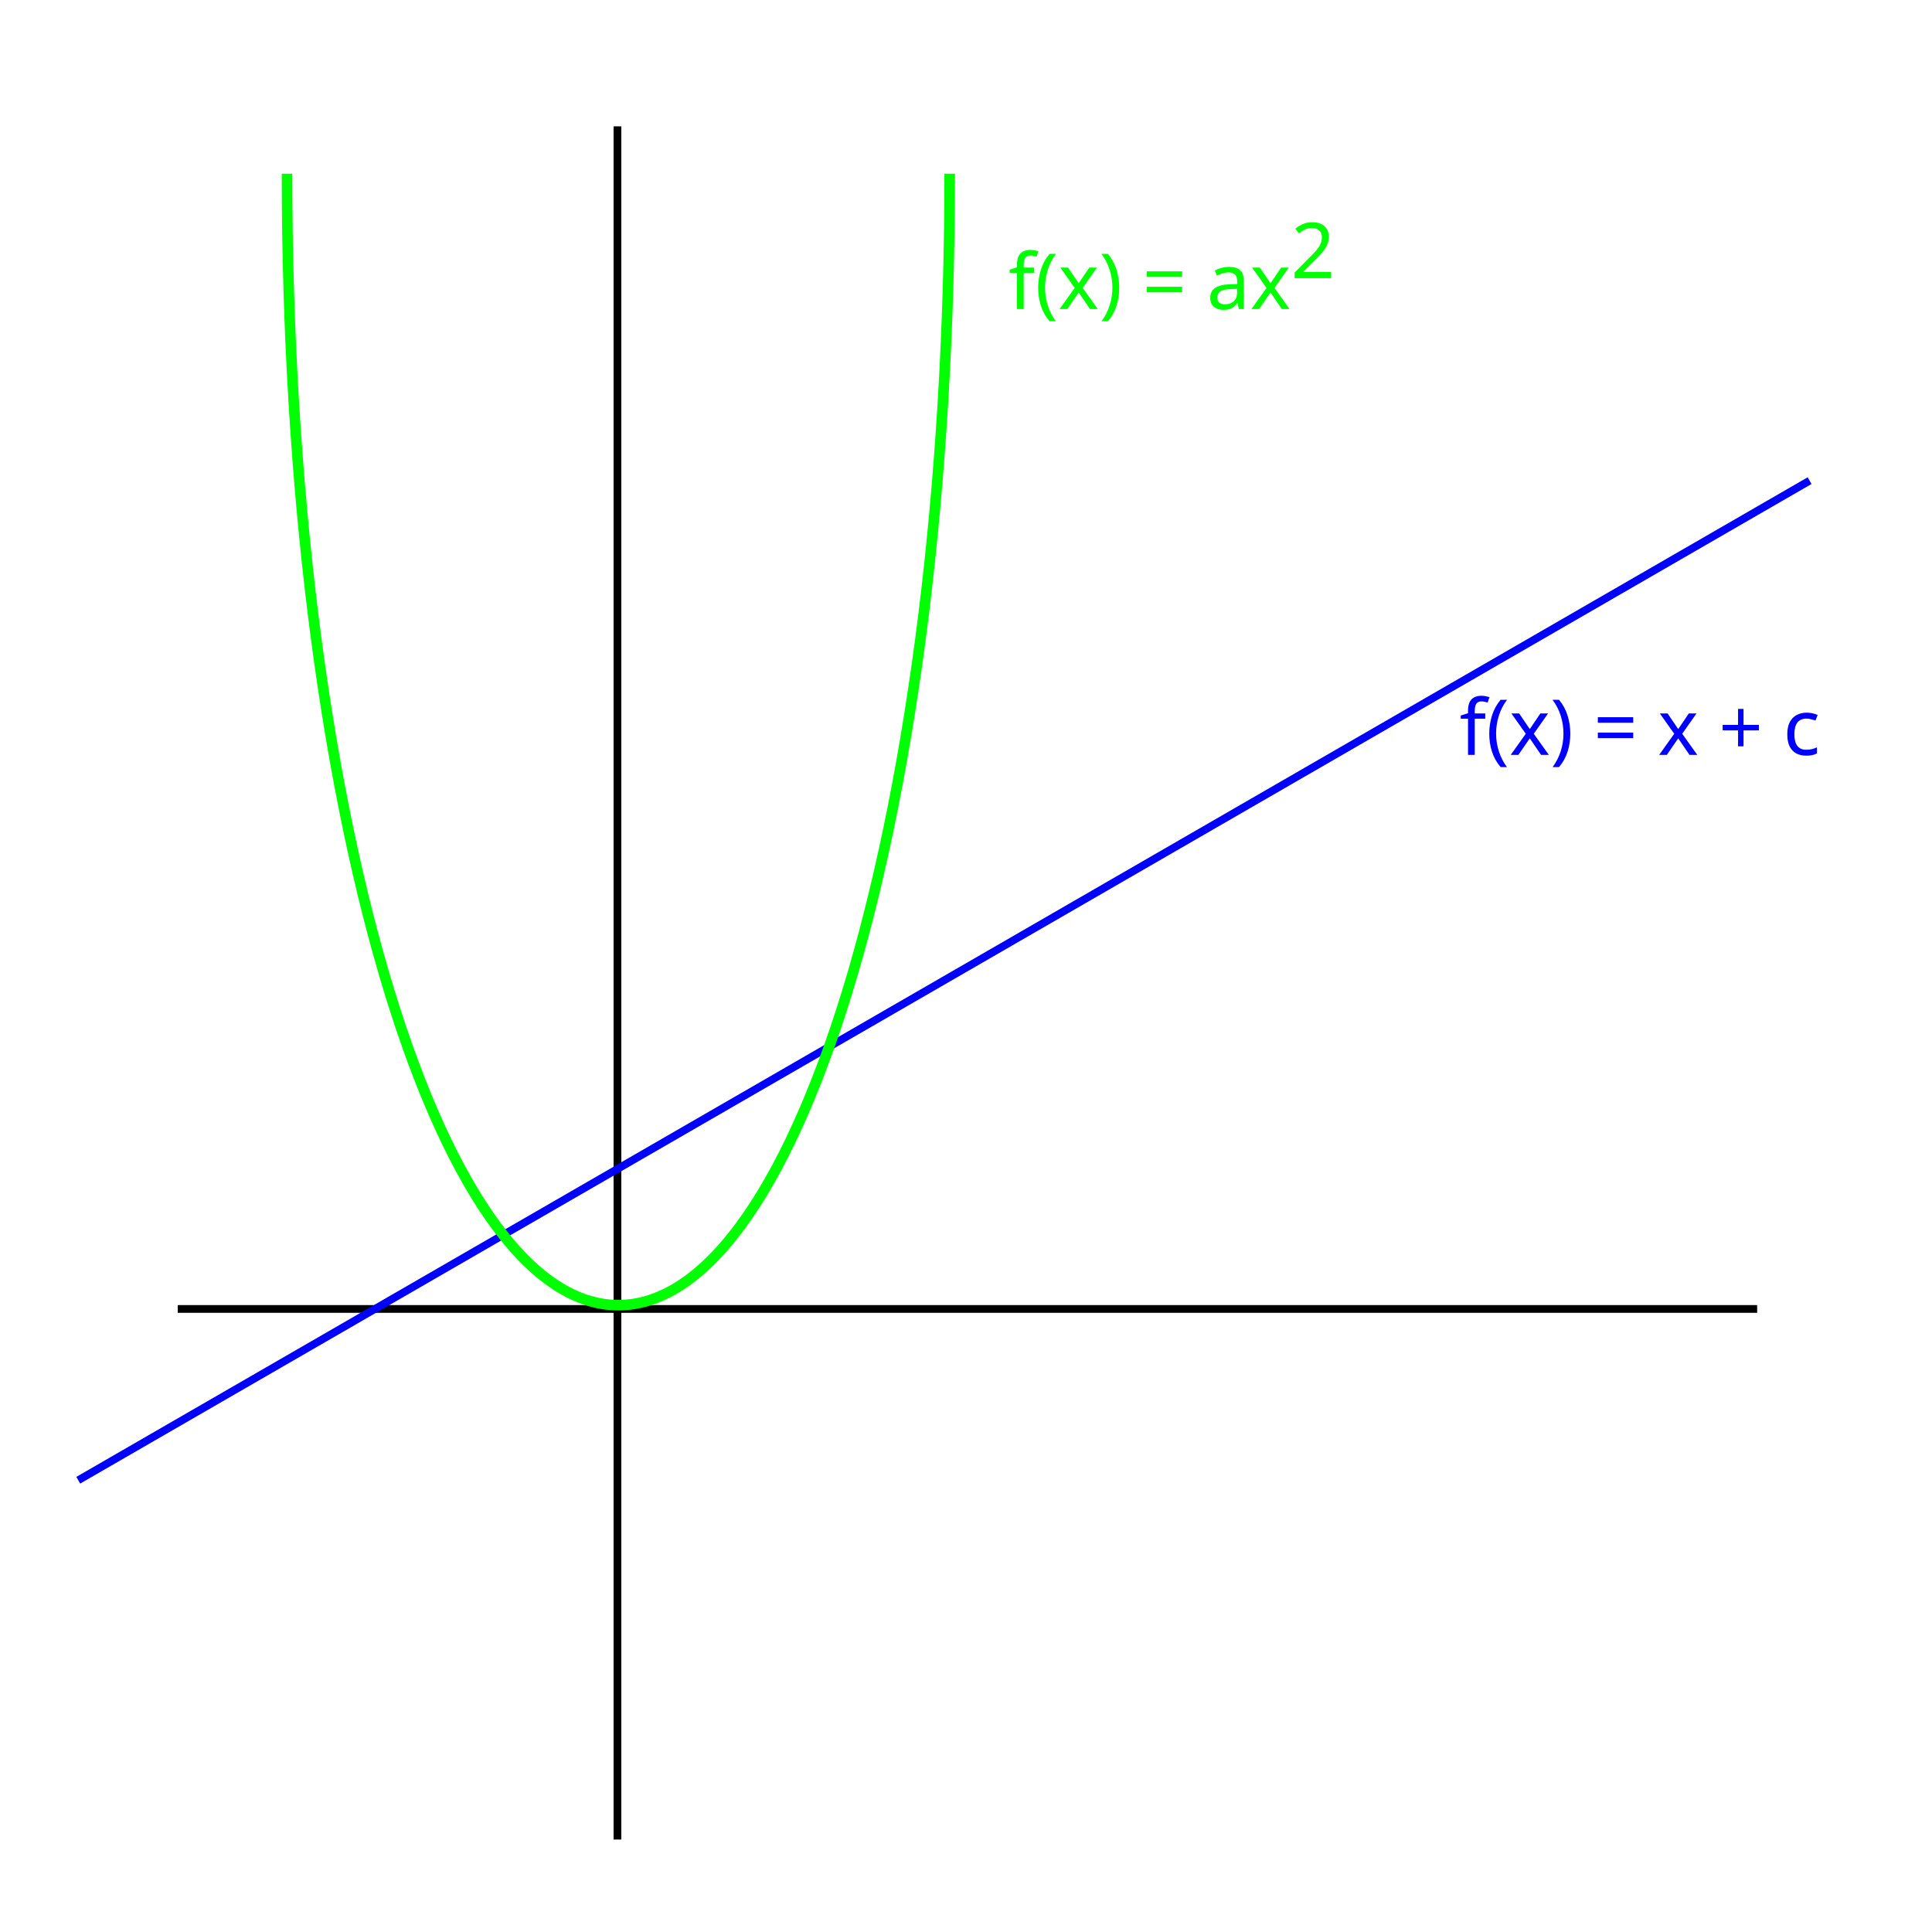
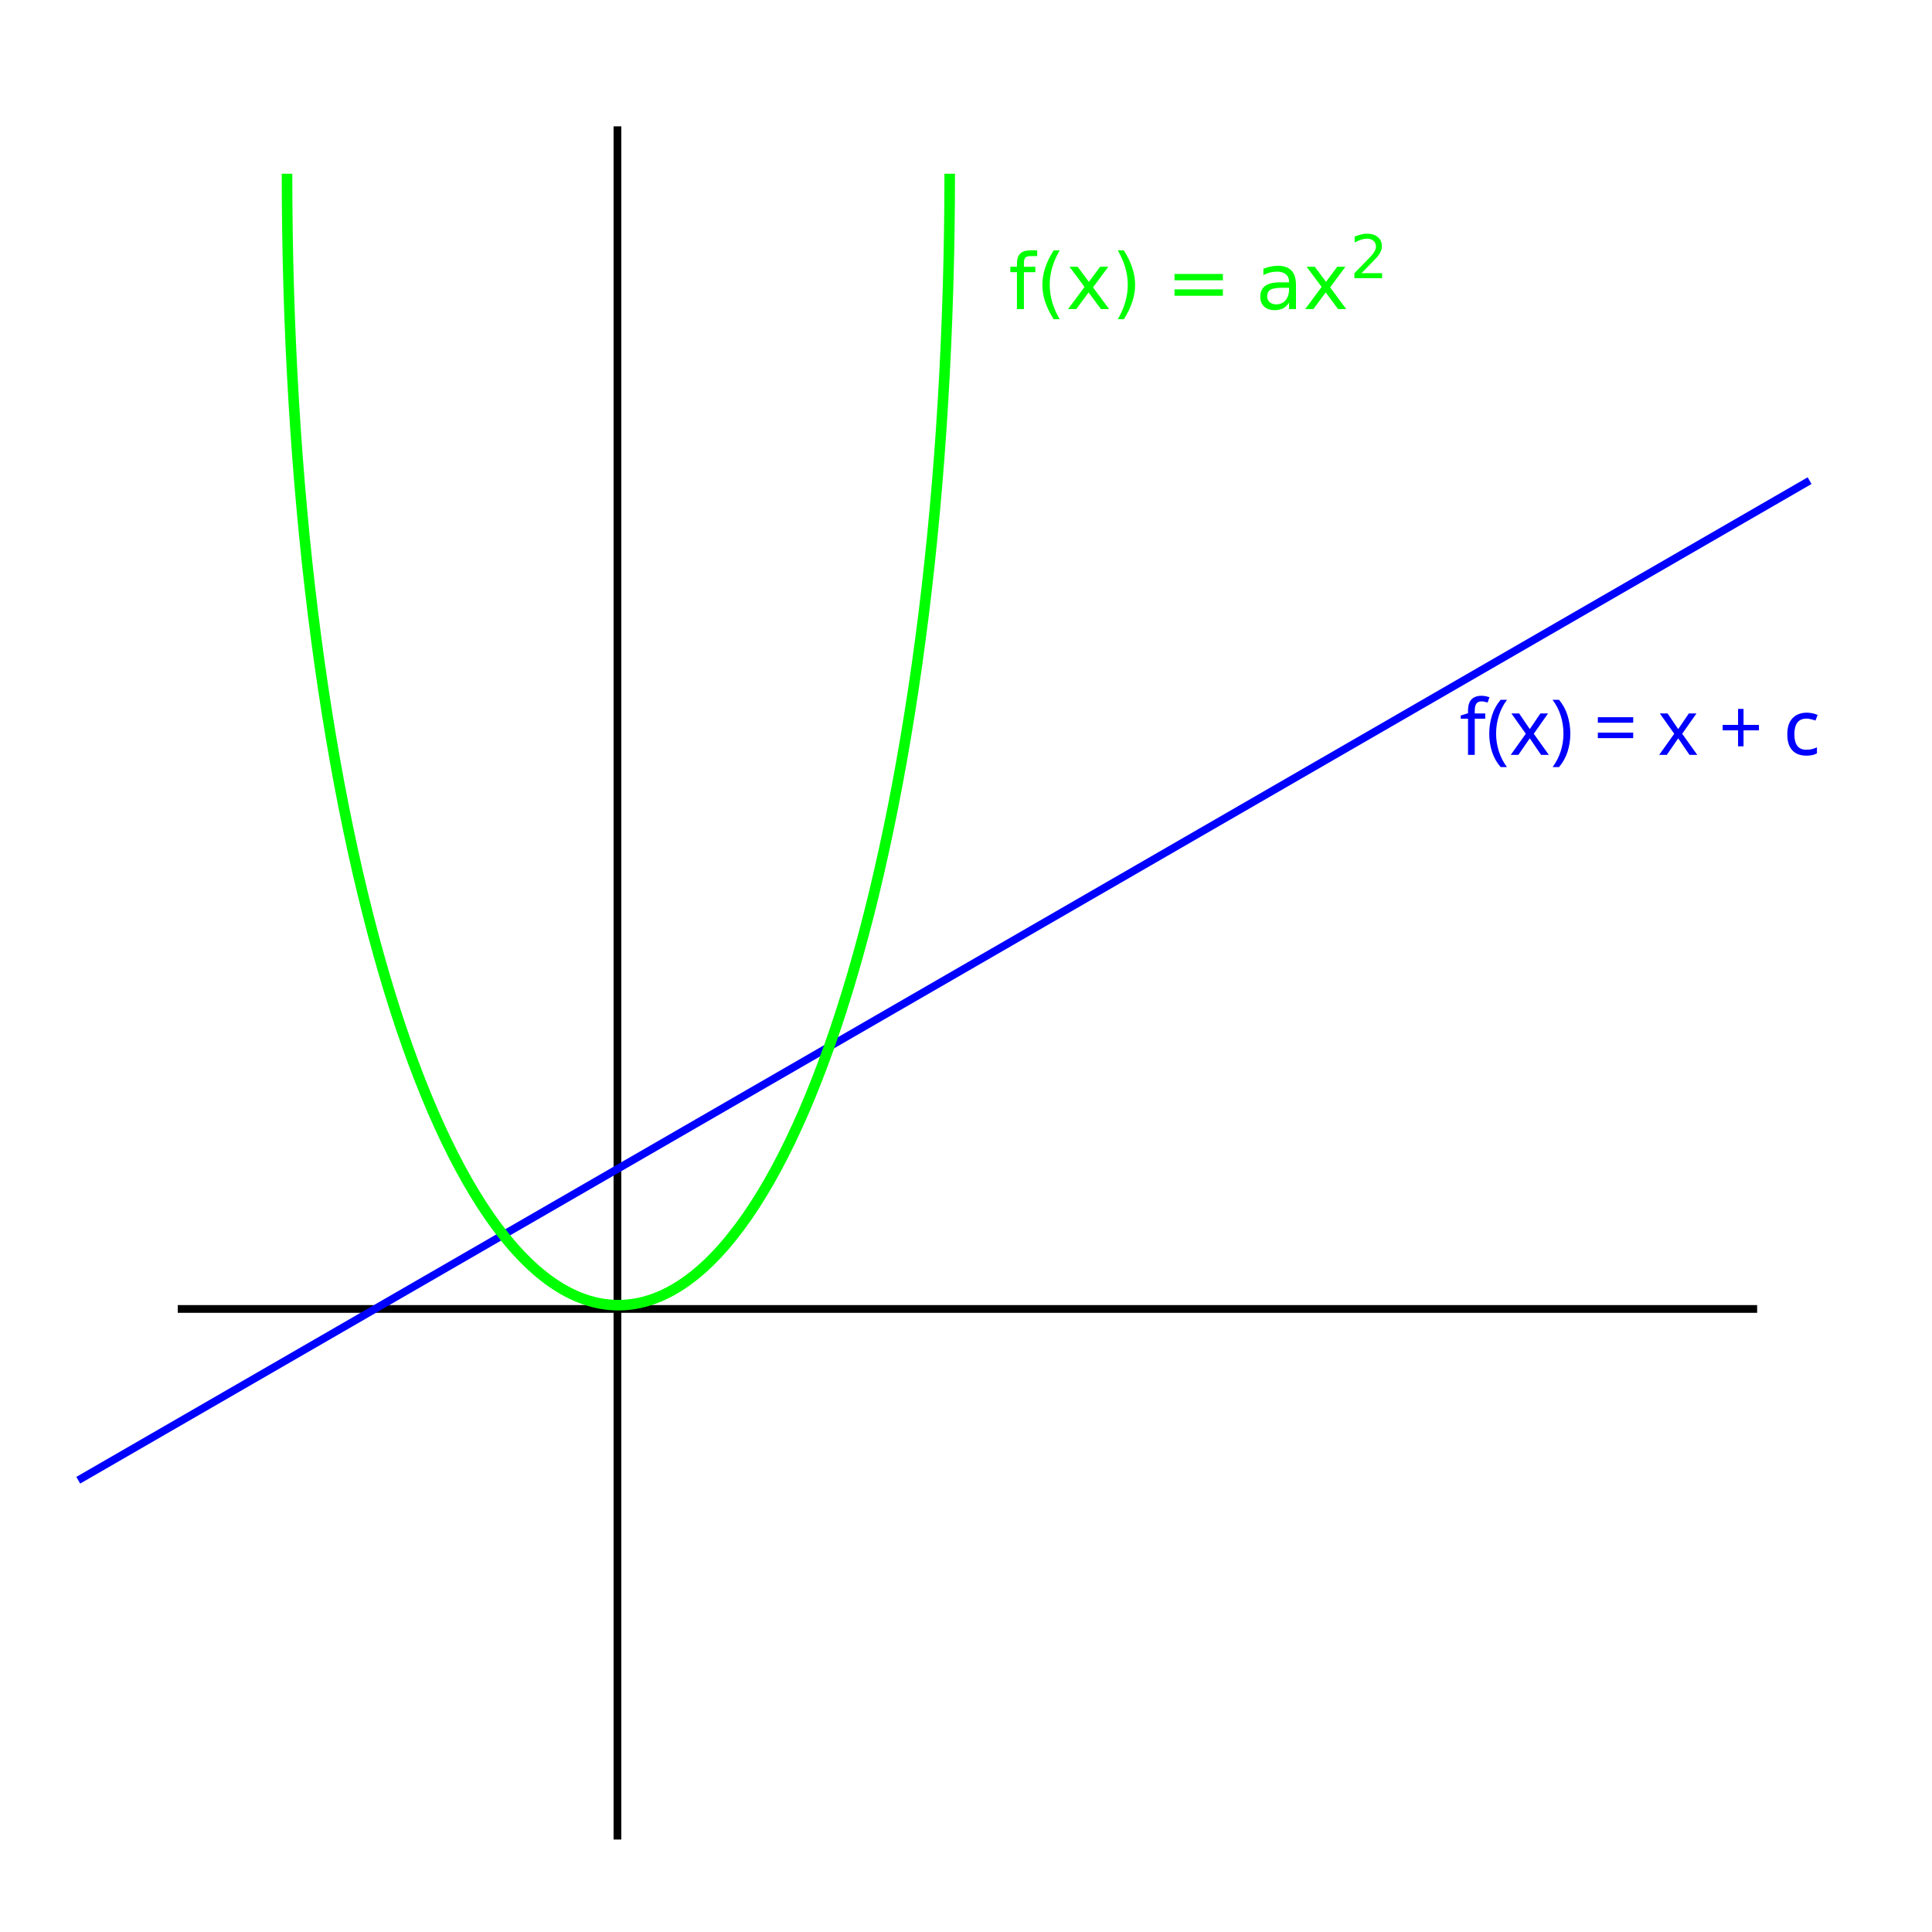
<svg xmlns="http://www.w3.org/2000/svg" width="1000" height="1000" viewBox="0 0 264.583 264.583" version="1.1" id="svg5">
  <defs id="defs2" />
  <g id="layer1">
    <path style="fill:none;stroke:#000000;stroke-width:1.058;stroke-linecap:butt;stroke-linejoin:miter;stroke-opacity:1;stroke-miterlimit:4;stroke-dasharray:none" d="M 24.343,179.258 H 240.636" id="path982" />
    <path style="fill:none;stroke:#000000;stroke-width:1.058;stroke-linecap:butt;stroke-linejoin:miter;stroke-opacity:1;stroke-miterlimit:4;stroke-dasharray:none" d="M 84.557,17.302 V 251.919" id="path984" />
    <path style="fill:none;stroke:#0000ff;stroke-width:1.058;stroke-linecap:butt;stroke-linejoin:miter;stroke-opacity:1;stroke-miterlimit:4;stroke-dasharray:none" d="M 10.718,202.715 247.819,65.824" id="path1099" />
    <path id="path1123" style="fill:none;stroke:#00ff00;stroke-width:1.446" d="m 130.059,23.79 c 0,85.576 -20.316,154.949 -45.376,154.949 -25.061,0 -45.376,-69.373 -45.376,-154.949" />
-     <text xml:space="preserve" style="font-style:normal;font-weight:normal;font-size:10.583px;line-height:1.25;font-family:sans-serif;baseline-shift:baseline;fill:#000000;fill-opacity:1;stroke:none;stroke-width:0.265" x="138.115" y="42.323" id="text6569">
-       <tspan id="tspan6567" style="font-size:10.583px;baseline-shift:baseline;fill:#00ff00;stroke-width:0.265" x="138.115" y="42.323">f(x) = ax<tspan style="font-size:10.583px;baseline-shift:super;fill:#00ff00" id="tspan11961">2</tspan>
-       </tspan>
-     </text>
+     <g aria-label="f(x) = ax2" id="text6569" style="font-size:10.583px;line-height:1.25;baseline-shift:baseline;stroke-width:0.265">
+       <path d="m 142.042,34.283 v 0.791 h -0.909 q -0.512,0 -0.713,0.207 -0.196,0.207 -0.196,0.744 v 0.512 h 1.566 v 0.739 h -1.566 v 5.049 h -0.956 v -5.049 h -0.909 v -0.739 h 0.909 v -0.403 q 0,-0.966 0.45,-1.406 0.45,-0.444 1.426,-0.444 z" style="baseline-shift:baseline;fill:#00ff00" id="path1156" />
+       <path d="m 145.122,34.293 q -0.692,1.189 -1.028,2.351 -0.336,1.163 -0.336,2.356 0,1.194 0.336,2.367 0.341,1.168 1.028,2.351 H 144.295 q -0.775,-1.214 -1.163,-2.387 -0.382,-1.173 -0.382,-2.331 0,-1.152 0.382,-2.32 0.382,-1.168 1.163,-2.387 z" style="baseline-shift:baseline;fill:#00ff00" id="path1158" />
+       <path d="m 151.778,36.536 -2.093,2.816 2.201,2.971 h -1.121 l -1.685,-2.274 -1.685,2.274 h -1.121 l 2.248,-3.028 -2.057,-2.76 h 1.121 l 1.535,2.062 1.535,-2.062 z" style="baseline-shift:baseline;fill:#00ff00" id="path1160" />
+       <path d="m 153.08,34.293 h 0.827 q 0.775,1.22 1.158,2.387 0.388,1.168 0.388,2.32 0,1.158 -0.388,2.331 -0.382,1.173 -1.158,2.387 h -0.827 q 0.687,-1.183 1.023,-2.351 0.341,-1.173 0.341,-2.367 0,-1.194 -0.341,-2.356 -0.336,-1.163 -1.023,-2.351 z" style="baseline-shift:baseline;fill:#00ff00" id="path1162" />
+       <path d="m 160.847,37.518 h 6.625 v 0.868 h -6.625 z m 0,2.108 h 6.625 v 0.878 h -6.625 z" style="baseline-shift:baseline;fill:#00ff00" id="path1164" />
+       <path d="m 175.585,39.414 q -1.152,0 -1.597,0.264 -0.444,0.264 -0.444,0.899 0,0.506 0.331,0.806 0.336,0.295 0.909,0.295 0.791,0 1.266,-0.558 0.481,-0.563 0.481,-1.493 v -0.212 z m 1.897,-0.393 v 3.302 h -0.951 v -0.878 q -0.326,0.527 -0.811,0.78 -0.486,0.248 -1.189,0.248 -0.889,0 -1.416,-0.496 -0.522,-0.501 -0.522,-1.338 0,-0.977 0.651,-1.473 0.656,-0.496 1.953,-0.496 h 1.333 v -0.093 q 0,-0.656 -0.434,-1.013 -0.429,-0.362 -1.209,-0.362 -0.496,0 -0.966,0.119 -0.47,0.119 -0.904,0.357 v -0.878 q 0.522,-0.202 1.013,-0.3 0.491,-0.103 0.956,-0.103 1.256,0 1.876,0.651 0.62,0.651 0.62,1.974 z" style="baseline-shift:baseline;fill:#00ff00" id="path1166" />
+       <path d="m 184.251,36.536 -2.093,2.816 2.201,2.971 h -1.121 l -1.685,-2.274 -1.685,2.274 h -1.121 l 2.248,-3.028 -2.057,-2.76 h 1.121 l 1.535,2.062 1.535,-2.062 z" style="baseline-shift:baseline;fill:#00ff00" id="path1168" />
+       <path d="m 186.454,37.409 h 2.823 v 0.681 h -3.796 v -0.681 q 0.46,-0.476 1.253,-1.277 0.797,-0.805 1.001,-1.037 0.388,-0.436 0.541,-0.737 0.156,-0.304 0.156,-0.597 0,-0.476 -0.336,-0.777 -0.332,-0.3 -0.869,-0.3 -0.38,0 -0.805,0.132 -0.42,0.132 -0.901,0.4 v -0.817 q 0.488,-0.196 0.913,-0.296 0.424,-0.1 0.777,-0.1 0.929,0 1.481,0.464 0.553,0.464 0.553,1.241 0,0.368 -0.14,0.701 -0.136,0.328 -0.5,0.777 -0.1,0.116 -0.637,0.673 -0.537,0.553 -1.513,1.55 z" style="baseline-shift:super;fill:#00ff00;stroke-width:0.205" id="path1170" />
+     </g>
    <text xml:space="preserve" style="font-style:normal;font-weight:normal;font-size:10.583px;line-height:1.25;font-family:sans-serif;fill:#000000;fill-opacity:1;stroke:none;stroke-width:0.265" x="199.885" y="103.38" id="text41741">
      <tspan style="fill:#0000ff;stroke-width:0.265" x="199.885" y="103.38" id="tspan41743">f(x) = x + c</tspan>
    </text>
  </g>
</svg>
